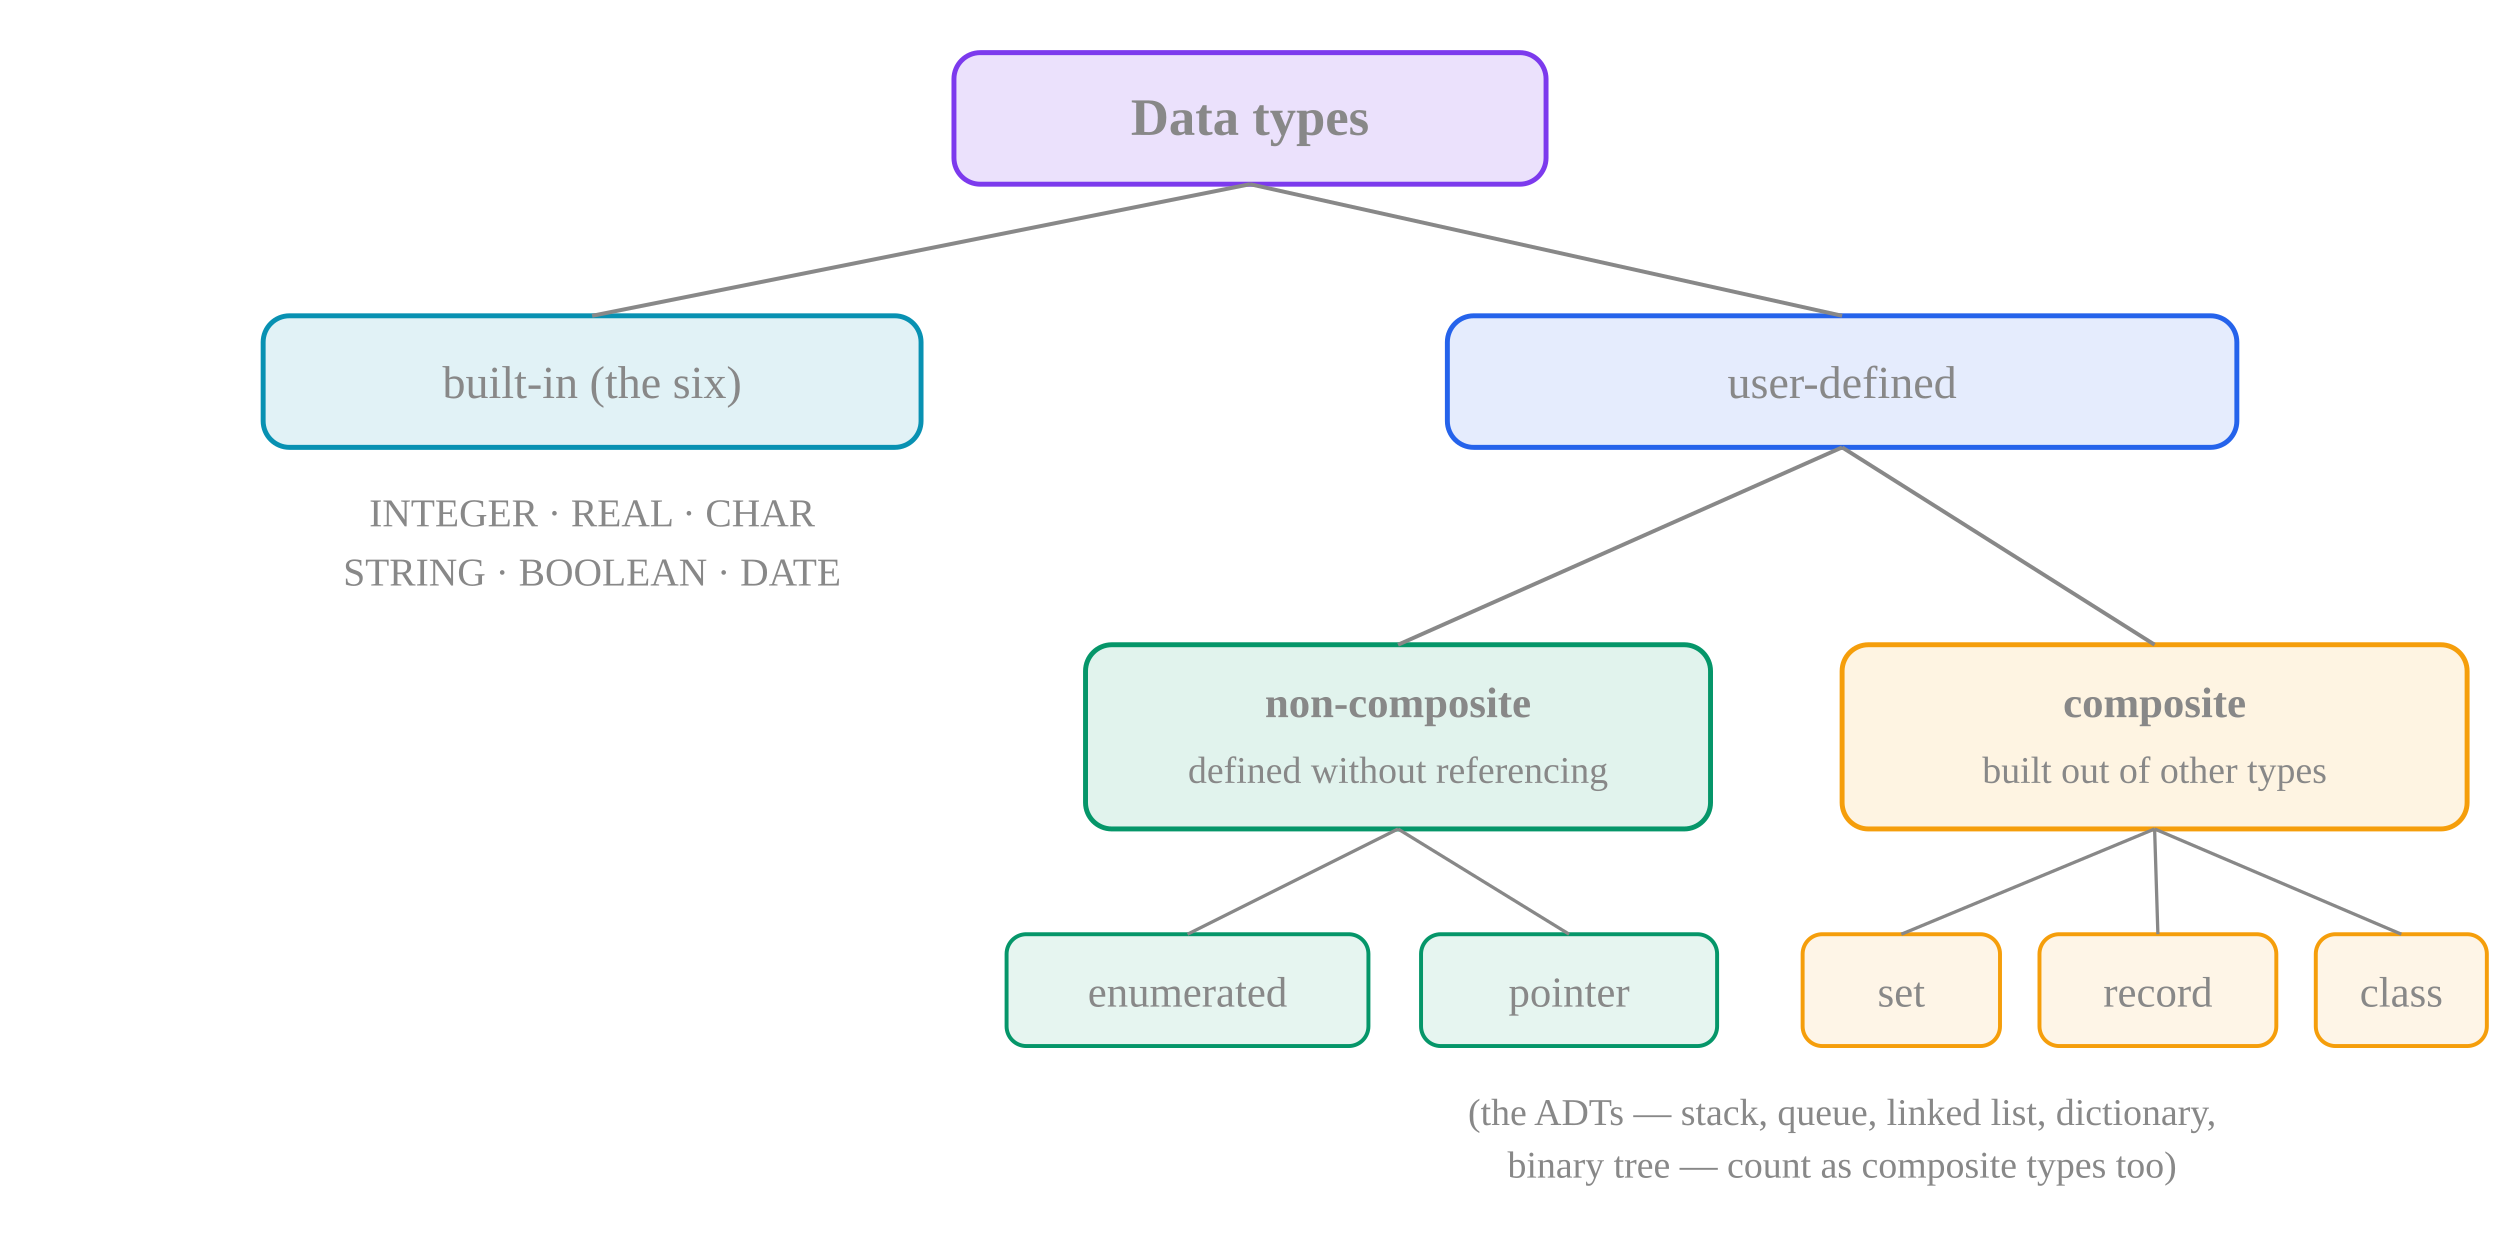
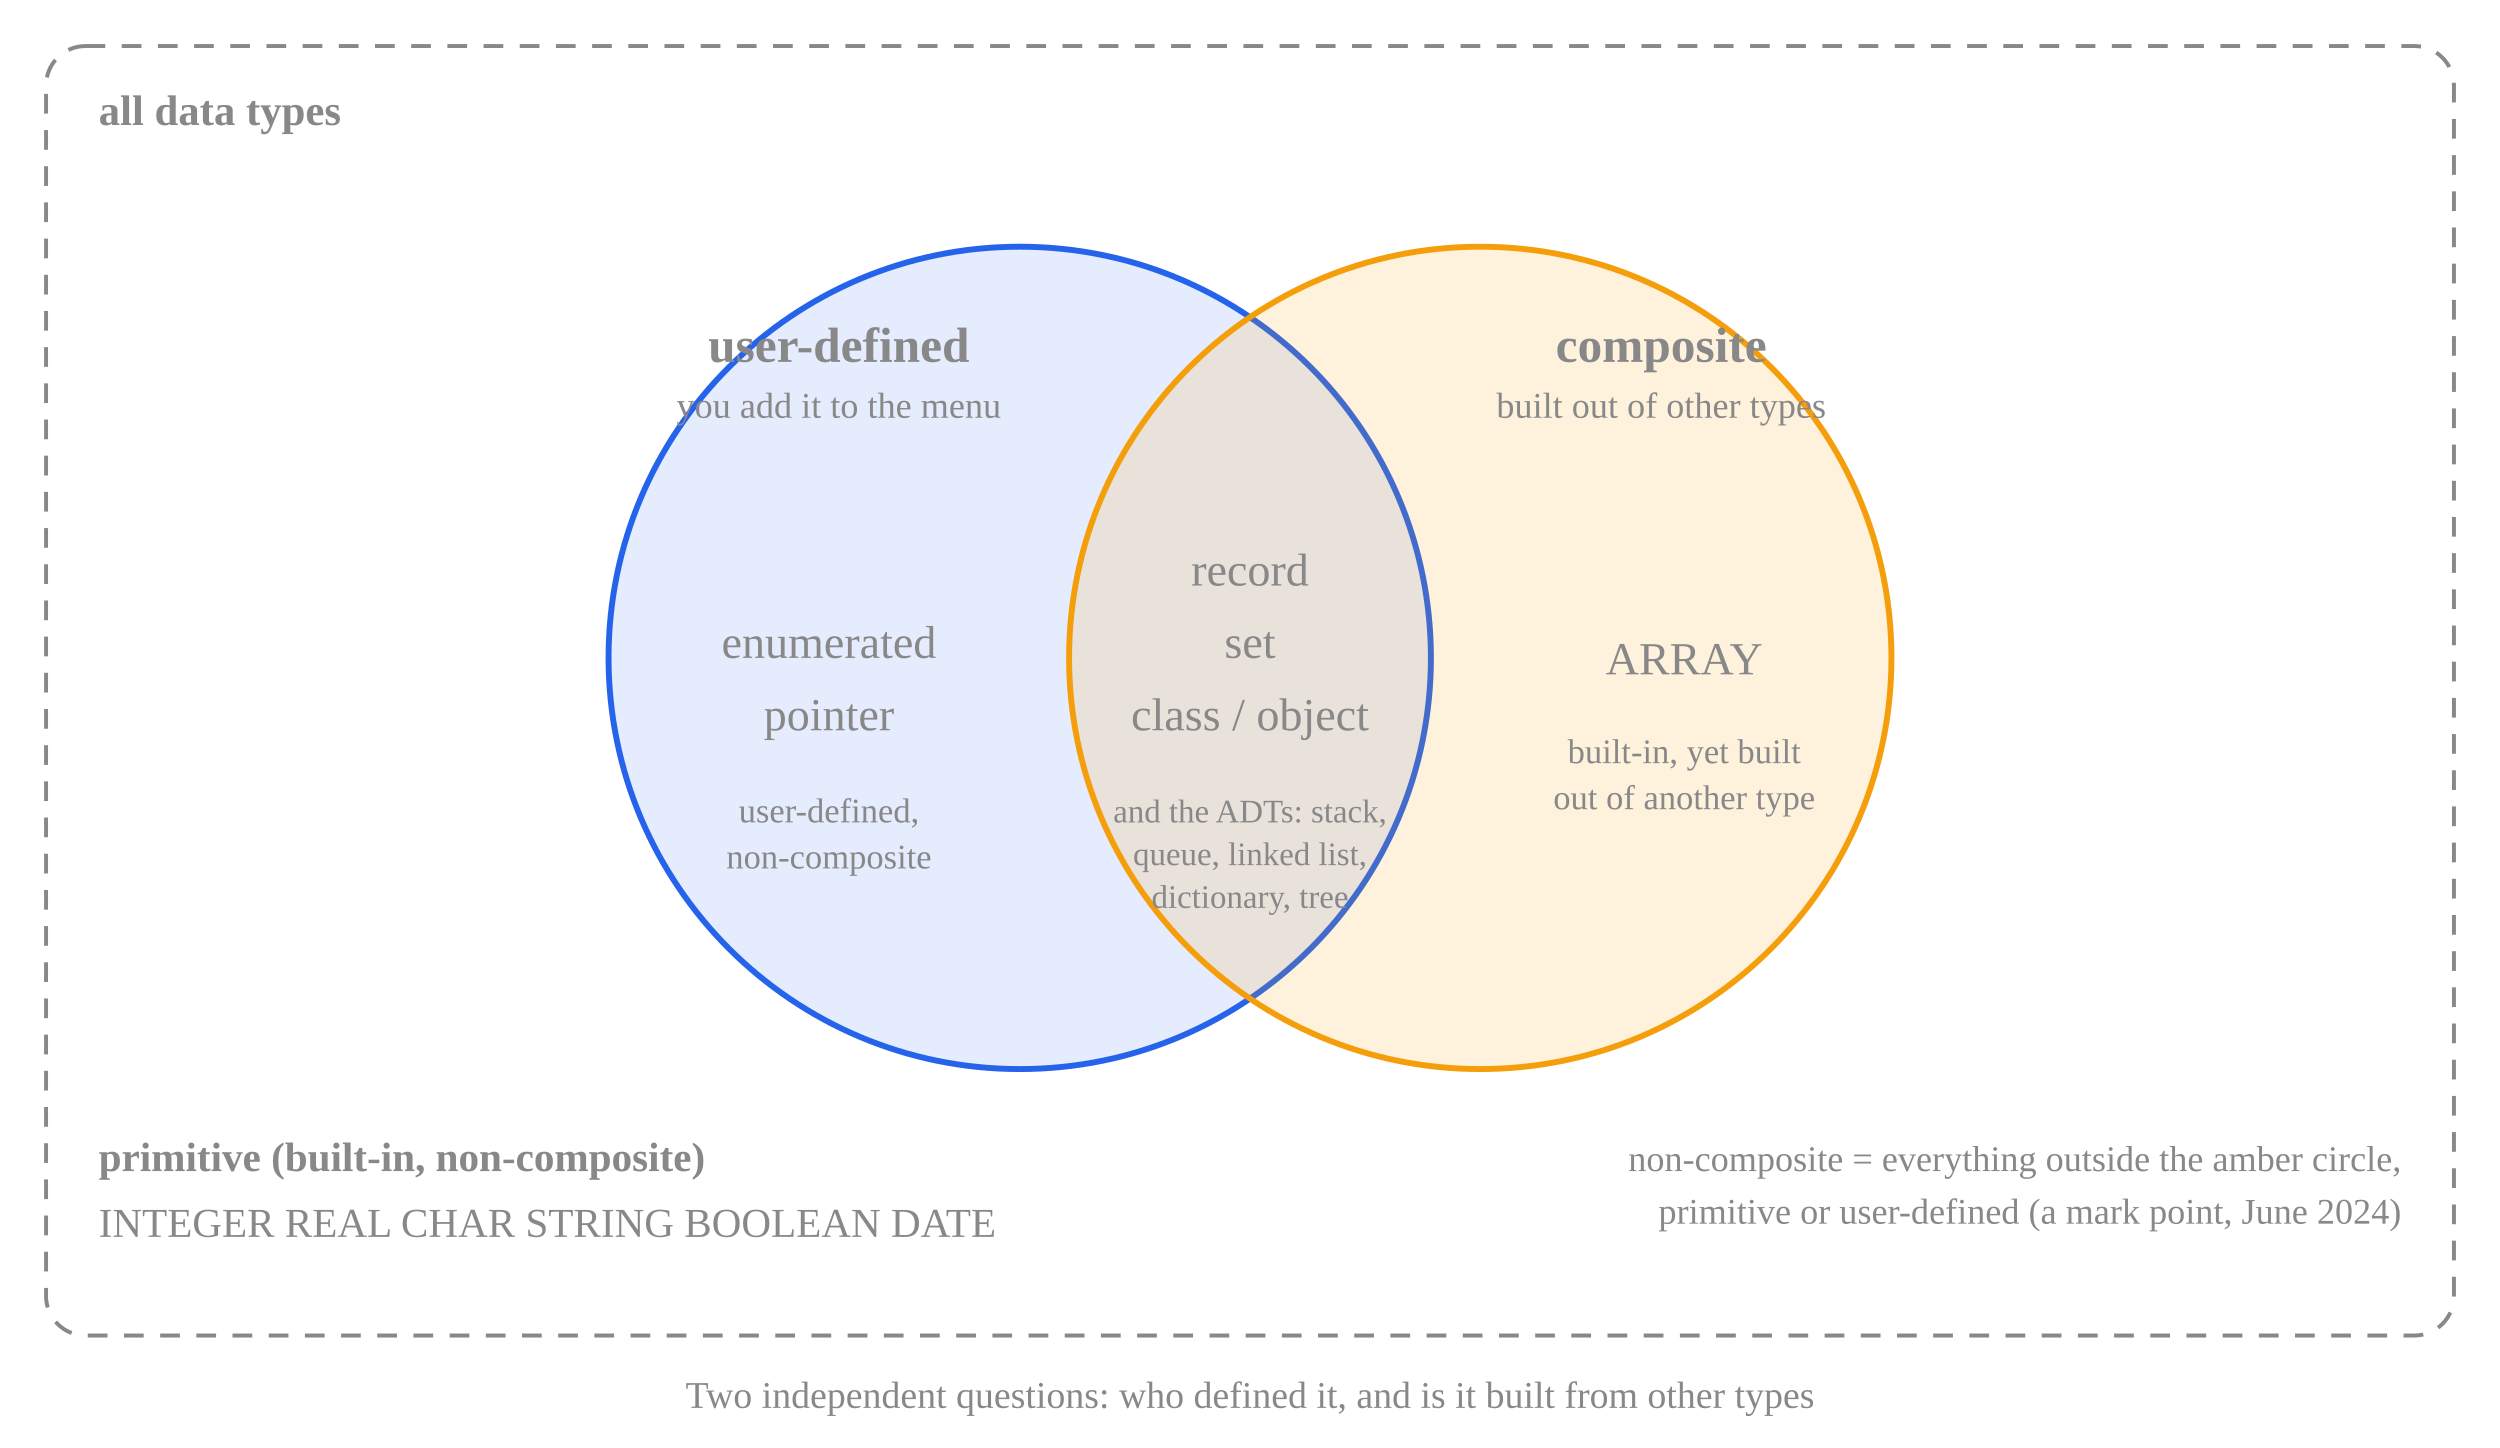
- <svg xmlns="http://www.w3.org/2000/svg" width="100%" viewBox="0 0 760 375">
-   <rect x="290" y="16" width="180" height="40" rx="8" fill="rgba(124,58,237,0.15)" stroke="#7c3aed" stroke-width="1.5" />
-   <text x="380" y="41" text-anchor="middle" font-size="16" fill="#888" font-weight="bold">Data types</text>
-   <rect x="80" y="96" width="200" height="40" rx="8" fill="rgba(8,145,178,0.12)" stroke="#0891b2" stroke-width="1.5" />
-   <text x="180" y="121" text-anchor="middle" font-size="14" fill="#888">built-in (the six)</text>
-   <rect x="440" y="96" width="240" height="40" rx="8" fill="rgba(37,99,235,0.12)" stroke="#2563eb" stroke-width="1.5" />
-   <text x="560" y="121" text-anchor="middle" font-size="14" fill="#888">user-defined</text>
-   <line x1="380" y1="56" x2="180" y2="96" stroke="#888" stroke-width="1.2" />
-   <line x1="380" y1="56" x2="560" y2="96" stroke="#888" stroke-width="1.2" />
-   <text x="180" y="160" text-anchor="middle" font-size="12" fill="#888">INTEGER · REAL · CHAR</text>
-   <text x="180" y="178" text-anchor="middle" font-size="12" fill="#888">STRING · BOOLEAN · DATE</text>
-   <rect x="330" y="196" width="190" height="56" rx="8" fill="rgba(5,150,105,0.12)" stroke="#059669" stroke-width="1.5" />
-   <text x="425" y="218" text-anchor="middle" font-size="13" fill="#888" font-weight="bold">non-composite</text>
-   <text x="425" y="238" text-anchor="middle" font-size="11.5" fill="#888">defined without referencing</text>
-   <rect x="560" y="196" width="190" height="56" rx="8" fill="rgba(245,158,11,0.12)" stroke="#f59e0b" stroke-width="1.5" />
-   <text x="655" y="218" text-anchor="middle" font-size="13" fill="#888" font-weight="bold">composite</text>
-   <text x="655" y="238" text-anchor="middle" font-size="11.5" fill="#888">built out of other types</text>
-   <line x1="560" y1="136" x2="425" y2="196" stroke="#888" stroke-width="1.2" />
-   <line x1="560" y1="136" x2="655" y2="196" stroke="#888" stroke-width="1.2" />
-   <rect x="306" y="284" width="110" height="34" rx="6" fill="rgba(5,150,105,0.10)" stroke="#059669" stroke-width="1.2" />
-   <text x="361" y="306" text-anchor="middle" font-size="13" fill="#888">enumerated</text>
-   <rect x="432" y="284" width="90" height="34" rx="6" fill="rgba(5,150,105,0.10)" stroke="#059669" stroke-width="1.2" />
-   <text x="477" y="306" text-anchor="middle" font-size="13" fill="#888">pointer</text>
-   <rect x="548" y="284" width="60" height="34" rx="6" fill="rgba(245,158,11,0.10)" stroke="#f59e0b" stroke-width="1.2" />
-   <text x="578" y="306" text-anchor="middle" font-size="13" fill="#888">set</text>
-   <rect x="620" y="284" width="72" height="34" rx="6" fill="rgba(245,158,11,0.10)" stroke="#f59e0b" stroke-width="1.2" />
-   <text x="656" y="306" text-anchor="middle" font-size="13" fill="#888">record</text>
-   <rect x="704" y="284" width="52" height="34" rx="6" fill="rgba(245,158,11,0.10)" stroke="#f59e0b" stroke-width="1.2" />
-   <text x="730" y="306" text-anchor="middle" font-size="13" fill="#888">class</text>
-   <line x1="425" y1="252" x2="361" y2="284" stroke="#888" stroke-width="1" />
-   <line x1="425" y1="252" x2="477" y2="284" stroke="#888" stroke-width="1" />
-   <line x1="655" y1="252" x2="578" y2="284" stroke="#888" stroke-width="1" />
-   <line x1="655" y1="252" x2="656" y2="284" stroke="#888" stroke-width="1" />
-   <line x1="655" y1="252" x2="730" y2="284" stroke="#888" stroke-width="1" />
-   <text x="560" y="342" text-anchor="middle" font-size="11.5" fill="#888">(the ADTs — stack, queue, linked list, dictionary,</text>
-   <text x="560" y="358" text-anchor="middle" font-size="11.5" fill="#888">binary tree — count as composite types too)</text>
+ <svg xmlns="http://www.w3.org/2000/svg" width="100%" viewBox="0 0 760 440">
+   <rect x="14" y="14" width="732" height="392" rx="12" fill="none" stroke="#888" stroke-width="1.2" stroke-dasharray="6 5" />
+   <text x="30" y="38" font-size="13" fill="#888" font-weight="bold">all data types</text>
+   <circle cx="310" cy="200" r="125" fill="rgba(37,99,235,0.12)" stroke="#2563eb" stroke-width="1.8" />
+   <circle cx="450" cy="200" r="125" fill="rgba(245,158,11,0.14)" stroke="#f59e0b" stroke-width="1.8" />
+   <text x="255" y="110" text-anchor="middle" font-size="15" fill="#888" font-weight="bold">user-defined</text>
+   <text x="255" y="127" text-anchor="middle" font-size="11" fill="#888">you add it to the menu</text>
+   <text x="505" y="110" text-anchor="middle" font-size="15" fill="#888" font-weight="bold">composite</text>
+   <text x="505" y="127" text-anchor="middle" font-size="11" fill="#888">built out of other types</text>
+   <text x="252" y="200" text-anchor="middle" font-size="14" fill="#888">enumerated</text>
+   <text x="252" y="222" text-anchor="middle" font-size="14" fill="#888">pointer</text>
+   <text x="252" y="250" text-anchor="middle" font-size="10.5" fill="#888">user-defined,</text>
+   <text x="252" y="264" text-anchor="middle" font-size="10.5" fill="#888">non-composite</text>
+   <text x="380" y="178" text-anchor="middle" font-size="14" fill="#888">record</text>
+   <text x="380" y="200" text-anchor="middle" font-size="14" fill="#888">set</text>
+   <text x="380" y="222" text-anchor="middle" font-size="14" fill="#888">class / object</text>
+   <text x="380" y="250" text-anchor="middle" font-size="10" fill="#888">and the ADTs: stack,</text>
+   <text x="380" y="263" text-anchor="middle" font-size="10" fill="#888">queue, linked list,</text>
+   <text x="380" y="276" text-anchor="middle" font-size="10" fill="#888">dictionary, tree</text>
+   <text x="512" y="205" text-anchor="middle" font-size="14" fill="#888">ARRAY</text>
+   <text x="512" y="232" text-anchor="middle" font-size="10.5" fill="#888">built-in, yet built</text>
+   <text x="512" y="246" text-anchor="middle" font-size="10.5" fill="#888">out of another type</text>
+   <text x="30" y="356" font-size="12.5" fill="#888" font-weight="bold">primitive (built-in, non-composite)</text>
+   <text x="30" y="376" font-size="12.5" fill="#888">INTEGER  REAL  CHAR  STRING  BOOLEAN  DATE</text>
+   <text x="730" y="356" text-anchor="end" font-size="11" fill="#888">non-composite = everything outside the amber circle,</text>
+   <text x="730" y="372" text-anchor="end" font-size="11" fill="#888">primitive or user-defined (a mark point, June 2024)</text>
+   <text x="380" y="428" text-anchor="middle" font-size="11.5" fill="#888">Two independent questions: who defined it, and is it built from other types</text>
</svg>
